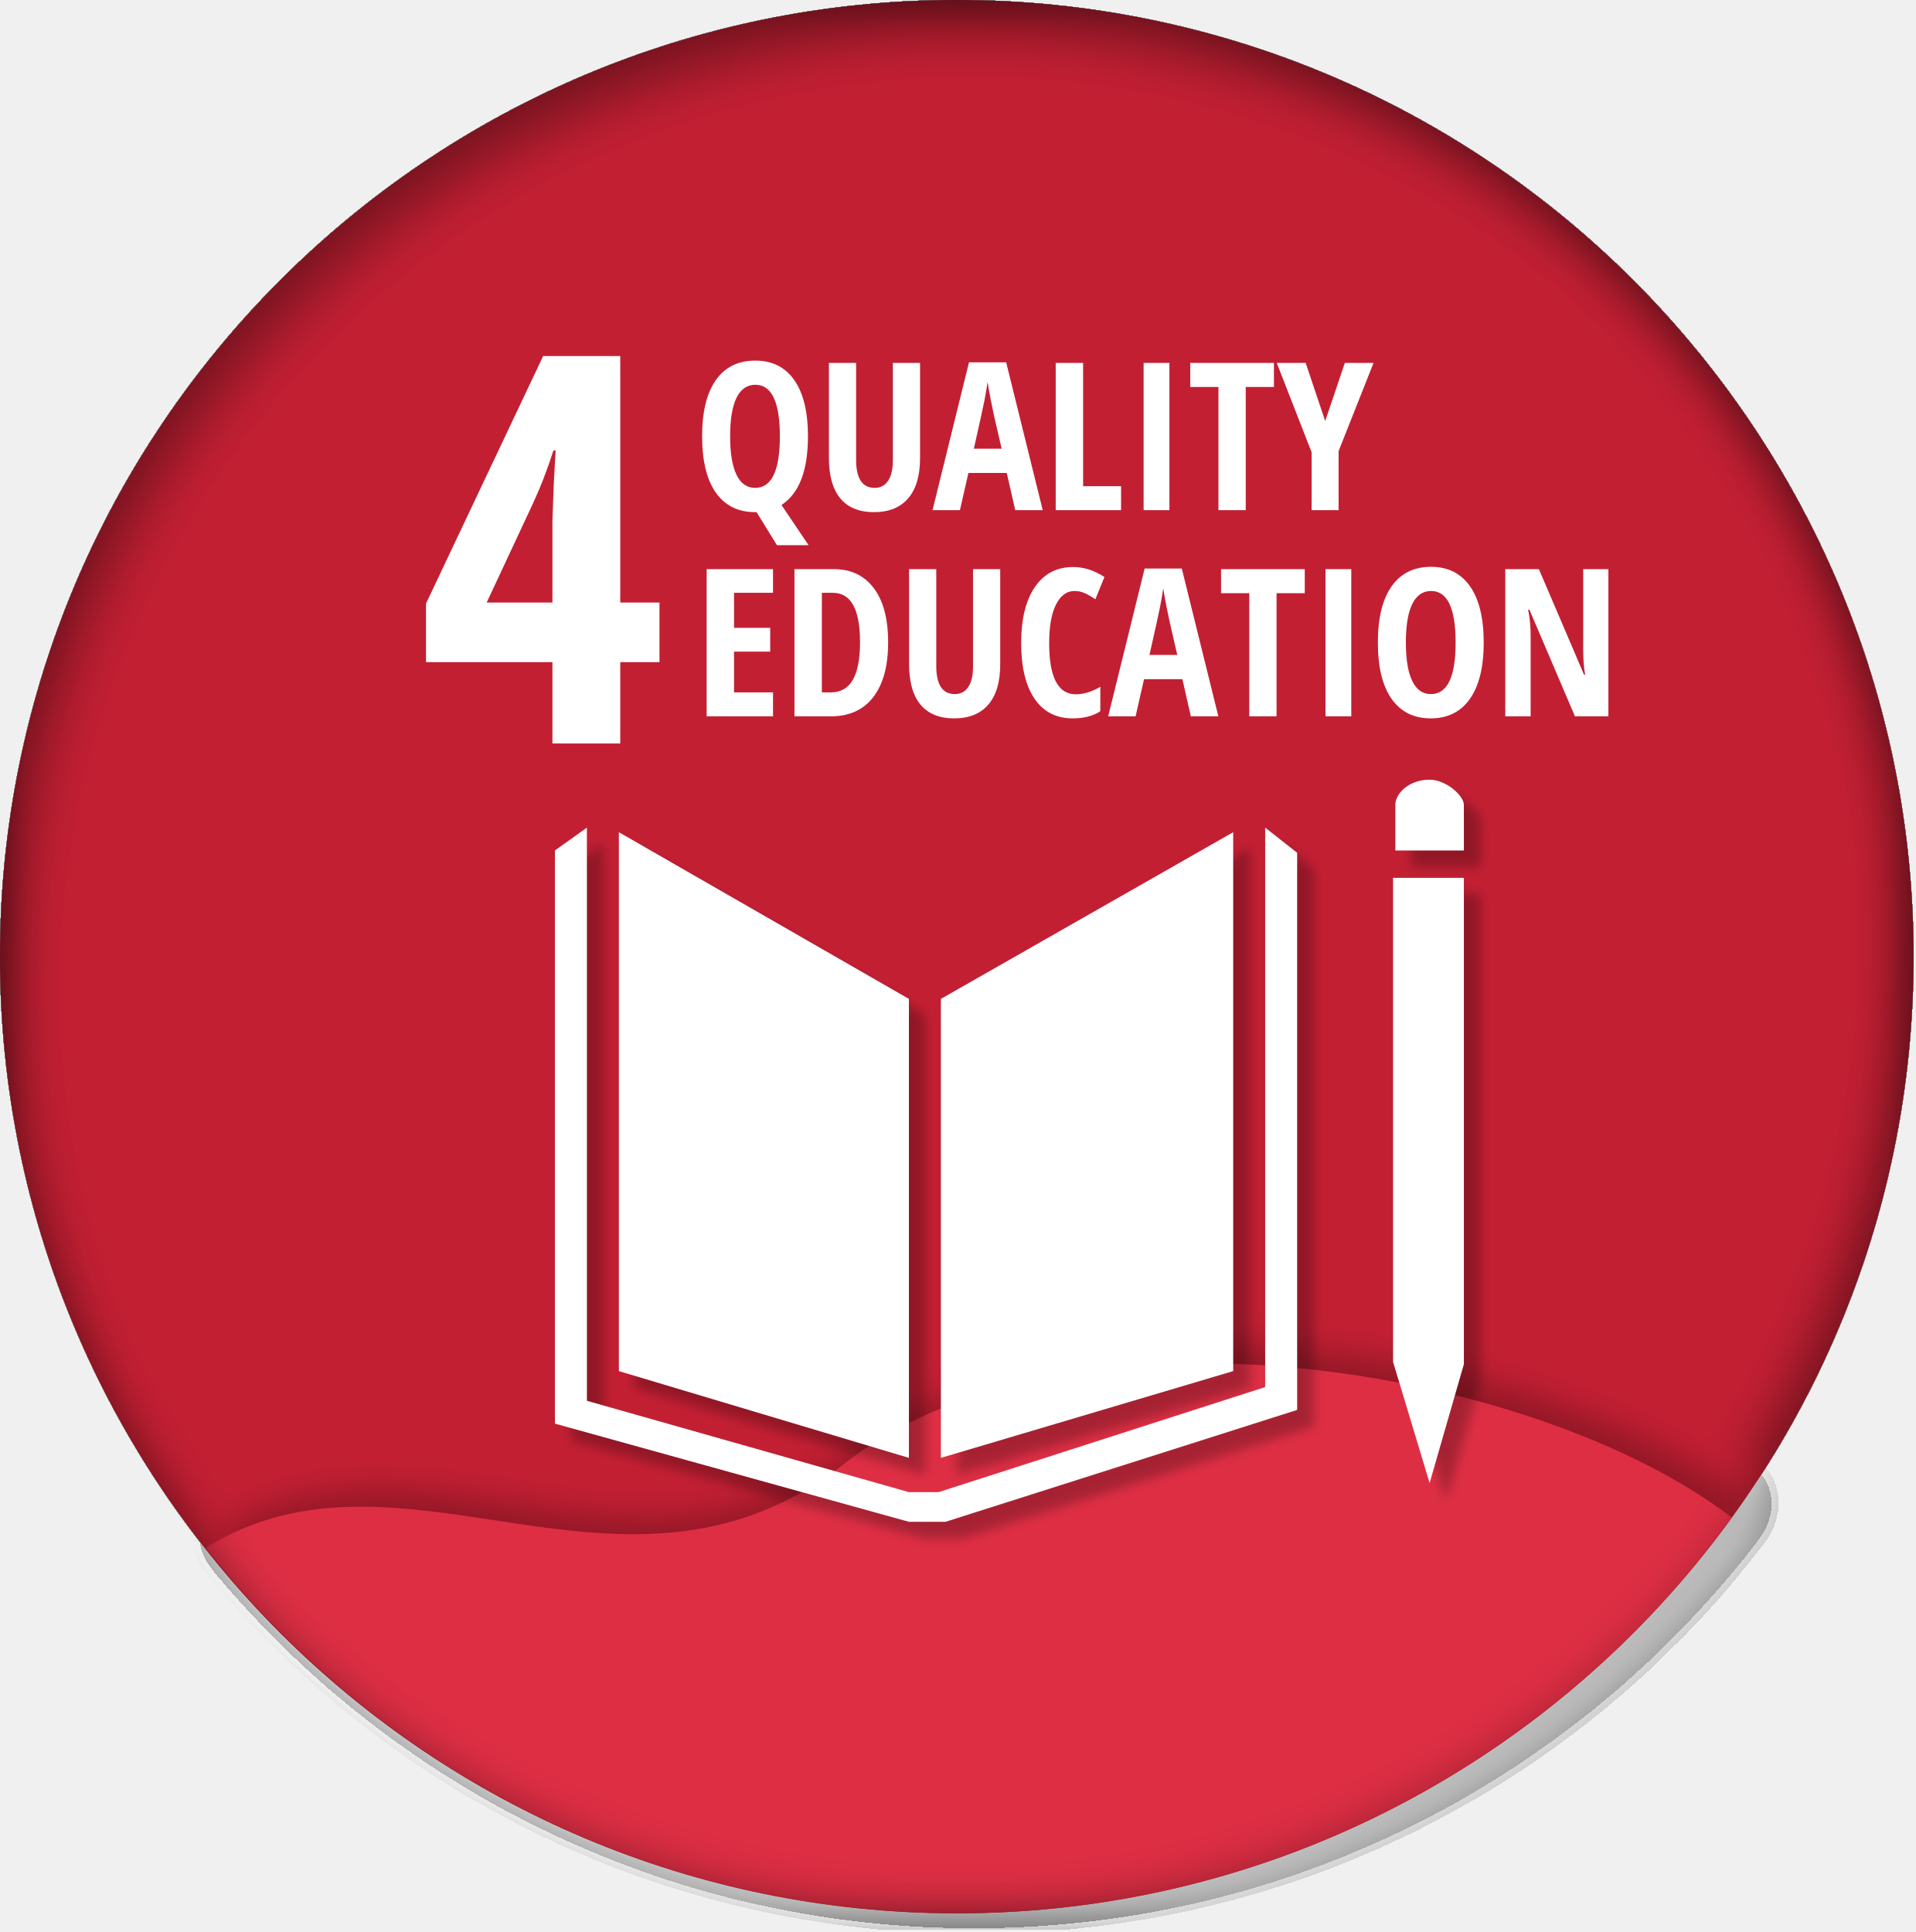
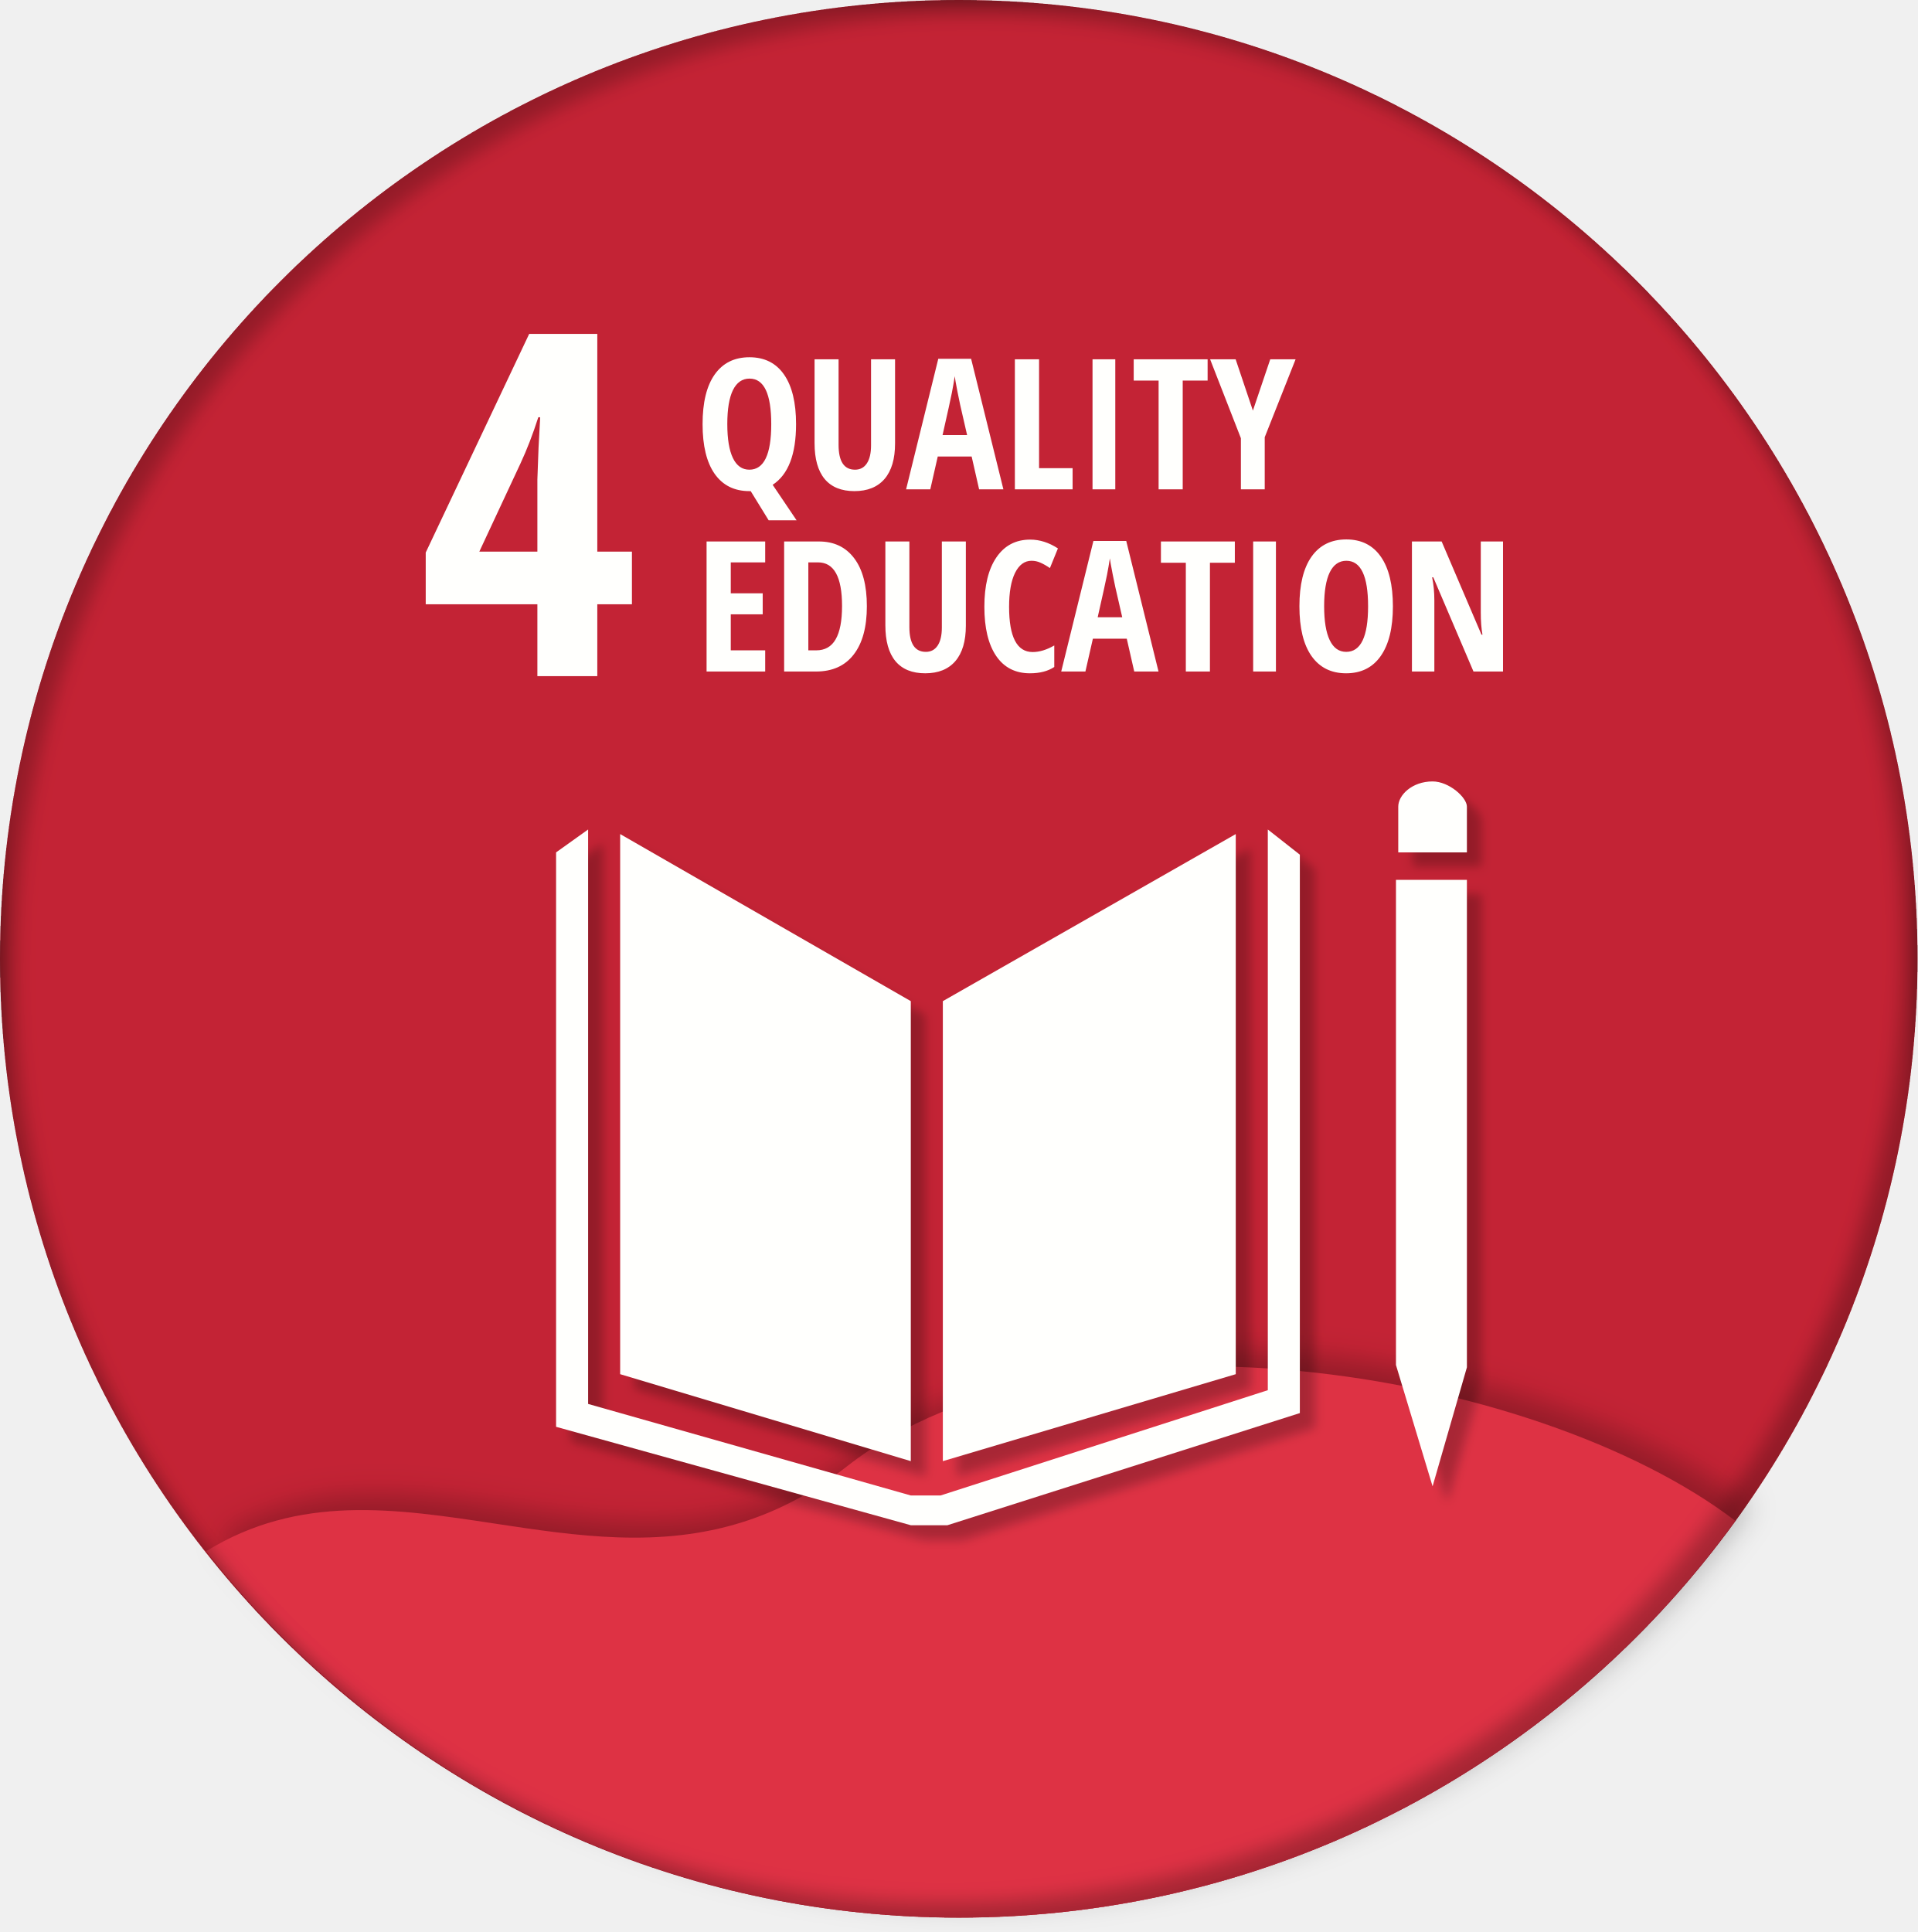
- <svg xmlns="http://www.w3.org/2000/svg" width="353" height="356" viewBox="0 0 353 356" fill="none">
-   <g filter="url(#filter0_ii)">
-     <circle cx="176.28" cy="176.28" r="176.28" fill="#C31F33" />
-     <g filter="url(#filter1_d)">
-       <path fill-rule="evenodd" clip-rule="evenodd" d="M319.066 279.616C286.997 323.825 235.028 352.559 176.372 352.559C120.224 352.559 70.203 326.229 37.899 285.201C54.942 274.661 72.755 277.358 91.018 280.123C105.988 282.389 121.261 284.702 136.658 279.805C143.012 277.787 149.384 274.535 155.774 269.554C196.73 237.58 282.31 251.552 319.066 279.616Z" fill="#DE2E44" />
-     </g>
-     <g filter="url(#filter2_d)">
-       <path d="M114.023 252.646V153.346L167.461 184.061V268.635L114.023 252.646Z" fill="white" />
-       <path d="M227.21 252.646V153.346L173.352 184.061V268.635L227.21 252.646Z" fill="white" />
-       <path d="M108.133 258.116V152.504L102.242 156.712V262.324L167.461 280.417H174.193L238.991 259.799V157.132L233.1 152.504V255.592L172.931 274.947H167.461L108.133 258.116Z" fill="white" />
-       <path d="M269.707 156.712H257.084V148.296C257.084 146.193 259.609 143.668 263.395 143.668C266.425 143.668 269.707 146.613 269.707 148.296V156.712Z" fill="white" />
-       <path d="M269.708 161.761H256.664V250.963L263.396 273.264L269.708 251.384V161.761Z" fill="white" />
-     </g>
-     <path d="M121.506 122.01H114.279V137H101.779V122.01H78.488V111.219L100.07 65.613H114.279V111.023H121.506V122.01ZM101.779 111.023V95.984L102.023 89.344L102.365 82.996H101.975C100.835 86.544 99.598 89.751 98.264 92.615L89.67 111.023H101.779Z" fill="white" />
-     <path d="M139.121 94.371C135.992 94.371 133.579 93.171 131.885 90.772C130.202 88.372 129.361 84.914 129.361 80.399C129.361 75.884 130.202 72.433 131.885 70.046C133.579 67.646 135.998 66.446 139.14 66.446C142.282 66.446 144.688 67.652 146.357 70.064C148.027 72.464 148.862 75.909 148.862 80.399C148.862 86.708 147.236 90.926 143.982 93.054L148.974 100.457H143.147L139.399 94.371H139.121ZM139.158 70.899C137.637 70.899 136.48 71.704 135.688 73.311C134.909 74.92 134.52 77.276 134.52 80.381C134.52 83.486 134.909 85.848 135.688 87.469C136.468 89.089 137.612 89.899 139.121 89.899C142.164 89.899 143.686 86.733 143.686 80.399C143.686 74.066 142.176 70.899 139.158 70.899ZM169.514 66.873V84.426C169.514 87.654 168.784 90.122 167.324 91.829C165.865 93.524 163.768 94.371 161.034 94.371C158.3 94.371 156.229 93.524 154.818 91.829C153.421 90.134 152.722 87.642 152.722 84.352V66.873H157.731V84.723C157.731 88.174 158.876 89.899 161.164 89.899C162.228 89.899 163.05 89.46 163.632 88.582C164.213 87.704 164.504 86.454 164.504 84.834V66.873H169.514ZM192.113 94H187.048L185.489 87.153H178.42L176.861 94H171.814L178.531 66.762H185.378L192.113 94ZM184.543 82.682L183.096 76.373C183.071 76.274 182.885 75.371 182.539 73.664C182.205 71.945 182.013 70.856 181.964 70.398C181.791 71.537 181.593 72.681 181.37 73.831C181.147 74.981 180.498 77.932 179.422 82.682H184.543ZM199.554 89.584H206.549V94H194.507V66.873H199.554V89.584ZM215.455 94H210.705V66.873H215.455V94ZM234.715 71.308H229.52V94H224.491V71.308H219.296V66.873H234.715V71.308ZM246.627 94H241.654V83.331L235.234 66.873H240.56L244.159 77.579L247.777 66.873H253.065L246.627 83.127V94ZM142.424 109.233H135.243V115.69H141.904V120.069H135.243V127.584H142.424V132H130.196V104.873H142.424V109.233ZM146.376 104.873H153.631C156.773 104.873 159.222 106.036 160.979 108.361C162.747 110.687 163.632 114.027 163.632 118.381C163.632 122.735 162.716 126.093 160.886 128.456C159.067 130.819 156.445 132 153.019 132H146.376V104.873ZM151.423 109.233V127.584H153.056C154.886 127.584 156.241 126.817 157.119 125.283C158.01 123.749 158.455 121.43 158.455 118.325C158.455 112.264 156.785 109.233 153.445 109.233H151.423ZM184.283 104.873V122.426C184.283 125.654 183.553 128.122 182.094 129.829C180.634 131.524 178.537 132.371 175.804 132.371C173.07 132.371 170.998 131.524 169.588 129.829C168.19 128.134 167.491 125.642 167.491 122.352V104.873H172.501V122.723C172.501 126.174 173.645 127.899 175.934 127.899C176.997 127.899 177.82 127.46 178.401 126.582C178.983 125.704 179.273 124.454 179.273 122.834V104.873H184.283ZM197.643 132.371C194.587 132.371 192.237 131.159 190.592 128.734C188.959 126.31 188.143 122.896 188.143 118.492C188.143 114.076 188.984 110.637 190.666 108.176C192.348 105.714 194.699 104.483 197.717 104.483C199.684 104.483 201.607 105.096 203.487 106.32L201.817 110.421C201.112 109.938 200.463 109.567 199.869 109.308C199.275 109.035 198.645 108.899 197.977 108.899C196.529 108.899 195.385 109.741 194.544 111.423C193.715 113.105 193.301 115.468 193.301 118.511C193.301 124.795 194.94 127.937 198.218 127.937C199.64 127.937 201.143 127.479 202.727 126.563V131.054C201.403 131.932 199.708 132.371 197.643 132.371ZM224.473 132H219.407L217.849 125.153H210.779L209.221 132H204.174L210.891 104.762H217.737L224.473 132ZM216.902 120.682L215.455 114.373C215.43 114.274 215.245 113.371 214.898 111.664C214.564 109.945 214.373 108.856 214.323 108.398C214.15 109.536 213.952 110.681 213.729 111.831C213.507 112.981 212.857 115.932 211.781 120.682H216.902ZM240.393 109.308H235.197V132H230.169V109.308H224.974V104.873H240.393V109.308ZM248.965 132H244.215V104.873H248.965V132ZM256.387 128.771C254.704 126.372 253.863 122.914 253.863 118.399C253.863 113.884 254.704 110.433 256.387 108.046C258.081 105.646 260.5 104.446 263.642 104.446C266.784 104.446 269.189 105.652 270.859 108.064C272.529 110.464 273.364 113.915 273.364 118.418C273.364 122.908 272.517 126.359 270.822 128.771C269.14 131.171 266.734 132.371 263.604 132.371C260.487 132.371 258.081 131.171 256.387 128.771ZM263.66 108.899C262.139 108.899 260.982 109.703 260.19 111.312C259.411 112.92 259.021 115.276 259.021 118.381C259.021 121.486 259.411 123.848 260.19 125.469C260.97 127.089 262.114 127.899 263.623 127.899C266.666 127.899 268.188 124.733 268.188 118.399C268.188 112.066 266.678 108.899 263.66 108.899ZM296.335 132H290.175L281.788 112.351H281.547C281.856 113.823 282.011 115.431 282.011 117.175V132H277.335V104.873H283.532L291.845 124.318H292.049C291.814 123.057 291.696 121.51 291.696 119.68V104.873H296.335V132Z" fill="white" />
+ <svg xmlns="http://www.w3.org/2000/svg" width="400" height="403" viewBox="0 0 400 403" fill="none">
+   <circle cx="200" cy="200" r="200" fill="#C31F33" />
+   <g filter="url(#filter0_d)">
+     <path fill-rule="evenodd" clip-rule="evenodd" d="M362 317.242C325.616 367.399 266.654 400 200.105 400C136.401 400 79.65 370.127 42.999 323.578C62.335 311.619 82.545 314.679 103.265 317.816C120.25 320.388 137.577 323.012 155.046 317.456C162.256 315.166 169.485 311.477 176.735 305.825C223.202 269.549 320.297 285.401 362 317.242Z" fill="#DE2E44" />
+   </g>
+   <g filter="url(#filter1_d)">
+     <path d="M129.366 286.643V173.98L189.994 208.829V304.783L129.366 286.643Z" fill="white" />
+     <path d="M257.783 286.643V173.98L196.678 208.829V304.783L257.783 286.643Z" fill="white" />
+     <path d="M122.683 292.849V173.025L116 177.799V297.622L189.995 318.15H197.633L271.15 294.758V178.276L264.467 173.025V289.984L196.201 311.944H189.995L122.683 292.849Z" fill="white" />
+     <path d="M305.999 177.799H291.678V168.251C291.678 165.864 294.542 163 298.838 163C302.276 163 305.999 166.342 305.999 168.251V177.799Z" fill="white" />
+     <path d="M306 183.528H291.201V284.733L298.839 310.034L306 285.21V183.528Z" fill="white" />
+   </g>
+   <path d="M131.824 126.047H124.598V141.037H112.098V126.047H88.807V115.256L110.389 69.65H124.598V115.06H131.824V126.047ZM112.098 115.06V100.021L112.342 93.381L112.684 87.033H112.293C111.154 90.581 109.917 93.787 108.582 96.652L99.988 115.06H112.098Z" fill="white" />
+   <path d="M156.318 102.445C153.189 102.445 150.777 101.245 149.082 98.845C147.4 96.445 146.559 92.988 146.559 88.473C146.559 83.958 147.4 80.507 149.082 78.12C150.777 75.72 153.195 74.52 156.337 74.52C159.479 74.52 161.885 75.726 163.555 78.138C165.225 80.538 166.06 83.983 166.06 88.473C166.06 94.782 164.433 99 161.18 101.127L166.171 108.531H160.345L156.597 102.445H156.318ZM156.355 78.973C154.834 78.973 153.677 79.777 152.886 81.385C152.106 82.993 151.717 85.35 151.717 88.454C151.717 91.559 152.106 93.922 152.886 95.542C153.665 97.163 154.809 97.973 156.318 97.973C159.361 97.973 160.883 94.806 160.883 88.473C160.883 82.14 159.374 78.973 156.355 78.973ZM186.711 74.947V92.499C186.711 95.728 185.981 98.196 184.521 99.903C183.062 101.597 180.965 102.445 178.231 102.445C175.498 102.445 173.426 101.597 172.016 99.903C170.618 98.208 169.919 95.716 169.919 92.425V74.947H174.929V92.796C174.929 96.247 176.073 97.973 178.361 97.973C179.425 97.973 180.248 97.534 180.829 96.656C181.41 95.777 181.701 94.528 181.701 92.908V74.947H186.711ZM209.311 102.074H204.245L202.687 95.227H195.617L194.059 102.074H189.012L195.729 74.835H202.575L209.311 102.074ZM201.74 90.755L200.293 84.447C200.268 84.348 200.083 83.445 199.736 81.738C199.402 80.018 199.211 78.93 199.161 78.472C198.988 79.61 198.79 80.754 198.567 81.905C198.345 83.055 197.695 86.005 196.619 90.755H201.74ZM216.751 97.658H223.746V102.074H211.704V74.947H216.751V97.658ZM232.652 102.074H227.902V74.947H232.652V102.074ZM251.912 79.381H246.717V102.074H241.688V79.381H236.493V74.947H251.912V79.381ZM263.824 102.074H258.852V91.405L252.432 74.947H257.757L261.356 85.653L264.975 74.947H270.263L263.824 91.201V102.074ZM159.621 117.307H152.44V123.764H159.102V128.143H152.44V135.658H159.621V140.074H147.394V112.947H159.621V117.307ZM163.573 112.947H170.828C173.97 112.947 176.419 114.109 178.176 116.435C179.945 118.76 180.829 122.1 180.829 126.454C180.829 130.809 179.914 134.167 178.083 136.53C176.265 138.892 173.642 140.074 170.216 140.074H163.573V112.947ZM168.62 117.307V135.658H170.253C172.084 135.658 173.438 134.891 174.316 133.357C175.207 131.823 175.652 129.504 175.652 126.399C175.652 120.338 173.982 117.307 170.643 117.307H168.62ZM201.48 112.947V130.499C201.48 133.728 200.751 136.196 199.291 137.903C197.831 139.597 195.735 140.445 193.001 140.445C190.267 140.445 188.195 139.597 186.785 137.903C185.387 136.208 184.688 133.716 184.688 130.425V112.947H189.698V130.796C189.698 134.247 190.842 135.973 193.131 135.973C194.195 135.973 195.017 135.534 195.599 134.656C196.18 133.777 196.471 132.528 196.471 130.908V112.947H201.48ZM214.84 140.445C211.785 140.445 209.434 139.232 207.789 136.808C206.156 134.384 205.34 130.969 205.34 126.566C205.34 122.15 206.181 118.711 207.863 116.249C209.546 113.788 211.896 112.557 214.914 112.557C216.881 112.557 218.804 113.169 220.685 114.394L219.015 118.495C218.31 118.012 217.66 117.641 217.066 117.381C216.473 117.109 215.842 116.973 215.174 116.973C213.727 116.973 212.582 117.814 211.741 119.496C210.912 121.179 210.498 123.541 210.498 126.584C210.498 132.868 212.137 136.01 215.415 136.01C216.838 136.01 218.34 135.552 219.924 134.637V139.127C218.6 140.006 216.906 140.445 214.84 140.445ZM241.67 140.074H236.604L235.046 133.227H227.977L226.418 140.074H221.371L228.088 112.835H234.935L241.67 140.074ZM234.1 128.755L232.652 122.447C232.628 122.348 232.442 121.445 232.096 119.738C231.762 118.018 231.57 116.93 231.521 116.472C231.347 117.61 231.149 118.754 230.927 119.905C230.704 121.055 230.055 124.005 228.979 128.755H234.1ZM257.59 117.381H252.395V140.074H247.366V117.381H242.171V112.947H257.59V117.381ZM266.162 140.074H261.412V112.947H266.162V140.074ZM273.584 136.845C271.902 134.445 271.061 130.988 271.061 126.473C271.061 121.958 271.902 118.507 273.584 116.12C275.279 113.72 277.697 112.52 280.839 112.52C283.981 112.52 286.387 113.726 288.057 116.138C289.727 118.538 290.562 121.989 290.562 126.492C290.562 130.982 289.714 134.433 288.02 136.845C286.337 139.245 283.931 140.445 280.802 140.445C277.685 140.445 275.279 139.245 273.584 136.845ZM280.857 116.973C279.336 116.973 278.179 117.777 277.388 119.385C276.608 120.993 276.219 123.35 276.219 126.454C276.219 129.559 276.608 131.922 277.388 133.542C278.167 135.163 279.311 135.973 280.82 135.973C283.863 135.973 285.385 132.806 285.385 126.473C285.385 120.14 283.876 116.973 280.857 116.973ZM313.532 140.074H307.372L298.985 120.424H298.744C299.053 121.896 299.208 123.504 299.208 125.248V140.074H294.532V112.947H300.729L309.042 132.392H309.246C309.011 131.13 308.894 129.584 308.894 127.753V112.947H313.532V140.074Z" fill="white" />
+   <g filter="url(#filter2_i)">
+     <circle cx="200" cy="200" r="200" fill="#FFDCB1" fill-opacity="0.01" />
+   </g>
+   <g filter="url(#filter3_i)">
+     <circle cx="200" cy="200" r="200" fill="#FFDCB1" fill-opacity="0.01" />
  </g>
  <defs>
-     <filter id="filter0_ii" x="-3" y="-3" width="358.559" height="361.559" filterUnits="userSpaceOnUse" color-interpolation-filters="sRGB">
-       <feFlood flood-opacity="0" result="BackgroundImageFix" />
-       <feBlend mode="normal" in="SourceGraphic" in2="BackgroundImageFix" result="shape" />
-       <feColorMatrix in="SourceAlpha" type="matrix" values="0 0 0 0 0 0 0 0 0 0 0 0 0 0 0 0 0 0 127 0" result="hardAlpha" />
-       <feOffset dx="3" dy="6" />
-       <feGaussianBlur stdDeviation="5" />
-       <feComposite in2="hardAlpha" operator="arithmetic" k2="-1" k3="1" />
-       <feColorMatrix type="matrix" values="0 0 0 0 0 0 0 0 0 0 0 0 0 0 0 0 0 0 0.35 0" />
-       <feBlend mode="normal" in2="shape" result="effect1_innerShadow" />
-       <feColorMatrix in="SourceAlpha" type="matrix" values="0 0 0 0 0 0 0 0 0 0 0 0 0 0 0 0 0 0 127 0" result="hardAlpha" />
-       <feOffset dx="-3" dy="-3" />
-       <feGaussianBlur stdDeviation="4.5" />
-       <feComposite in2="hardAlpha" operator="arithmetic" k2="-1" k3="1" />
-       <feColorMatrix type="matrix" values="0 0 0 0 0 0 0 0 0 0 0 0 0 0 0 0 0 0 0.35 0" />
-       <feBlend mode="normal" in2="effect1_innerShadow" result="effect2_innerShadow" />
-     </filter>
-     <filter id="filter1_d" x="34.899" y="242.198" width="293.167" height="113.361" filterUnits="userSpaceOnUse" color-interpolation-filters="sRGB">
+     <filter id="filter0_d" x="39.999" y="276" width="331.001" height="127" filterUnits="userSpaceOnUse" color-interpolation-filters="sRGB">
      <feFlood flood-opacity="0" result="BackgroundImageFix" />
      <feColorMatrix in="SourceAlpha" type="matrix" values="0 0 0 0 0 0 0 0 0 0 0 0 0 0 0 0 0 0 127 0" />
      <feOffset dx="3" dy="-3" />
      <feGaussianBlur stdDeviation="3" />
      <feColorMatrix type="matrix" values="0 0 0 0 0 0 0 0 0 0 0 0 0 0 0 0 0 0 0.25 0" />
      <feBlend mode="normal" in2="BackgroundImageFix" result="effect1_dropShadow" />
      <feBlend mode="normal" in="SourceGraphic" in2="effect1_dropShadow" result="shape" />
    </filter>
-     <filter id="filter2_d" x="102.242" y="143.668" width="172.466" height="141.749" filterUnits="userSpaceOnUse" color-interpolation-filters="sRGB">
+     <filter id="filter1_d" x="116" y="163" width="195" height="160.15" filterUnits="userSpaceOnUse" color-interpolation-filters="sRGB">
      <feFlood flood-opacity="0" result="BackgroundImageFix" />
      <feColorMatrix in="SourceAlpha" type="matrix" values="0 0 0 0 0 0 0 0 0 0 0 0 0 0 0 0 0 0 127 0" />
      <feOffset dx="3" dy="3" />
      <feGaussianBlur stdDeviation="1" />
      <feColorMatrix type="matrix" values="0 0 0 0 0 0 0 0 0 0 0 0 0 0 0 0 0 0 0.25 0" />
      <feBlend mode="normal" in2="BackgroundImageFix" result="effect1_dropShadow" />
      <feBlend mode="normal" in="SourceGraphic" in2="effect1_dropShadow" result="shape" />
    </filter>
+     <filter id="filter2_i" x="0" y="0" width="403" height="403" filterUnits="userSpaceOnUse" color-interpolation-filters="sRGB">
+       <feFlood flood-opacity="0" result="BackgroundImageFix" />
+       <feBlend mode="normal" in="SourceGraphic" in2="BackgroundImageFix" result="shape" />
+       <feColorMatrix in="SourceAlpha" type="matrix" values="0 0 0 0 0 0 0 0 0 0 0 0 0 0 0 0 0 0 127 0" result="hardAlpha" />
+       <feOffset dx="3" dy="3" />
+       <feGaussianBlur stdDeviation="2" />
+       <feComposite in2="hardAlpha" operator="arithmetic" k2="-1" k3="1" />
+       <feColorMatrix type="matrix" values="0 0 0 0 0 0 0 0 0 0 0 0 0 0 0 0 0 0 0.25 0" />
+       <feBlend mode="normal" in2="shape" result="effect1_innerShadow" />
+     </filter>
+     <filter id="filter3_i" x="-3" y="-3" width="403" height="403" filterUnits="userSpaceOnUse" color-interpolation-filters="sRGB">
+       <feFlood flood-opacity="0" result="BackgroundImageFix" />
+       <feBlend mode="normal" in="SourceGraphic" in2="BackgroundImageFix" result="shape" />
+       <feColorMatrix in="SourceAlpha" type="matrix" values="0 0 0 0 0 0 0 0 0 0 0 0 0 0 0 0 0 0 127 0" result="hardAlpha" />
+       <feOffset dx="-3" dy="-3" />
+       <feGaussianBlur stdDeviation="2" />
+       <feComposite in2="hardAlpha" operator="arithmetic" k2="-1" k3="1" />
+       <feColorMatrix type="matrix" values="0 0 0 0 0 0 0 0 0 0 0 0 0 0 0 0 0 0 0.25 0" />
+       <feBlend mode="normal" in2="shape" result="effect1_innerShadow" />
+     </filter>
  </defs>
</svg>
